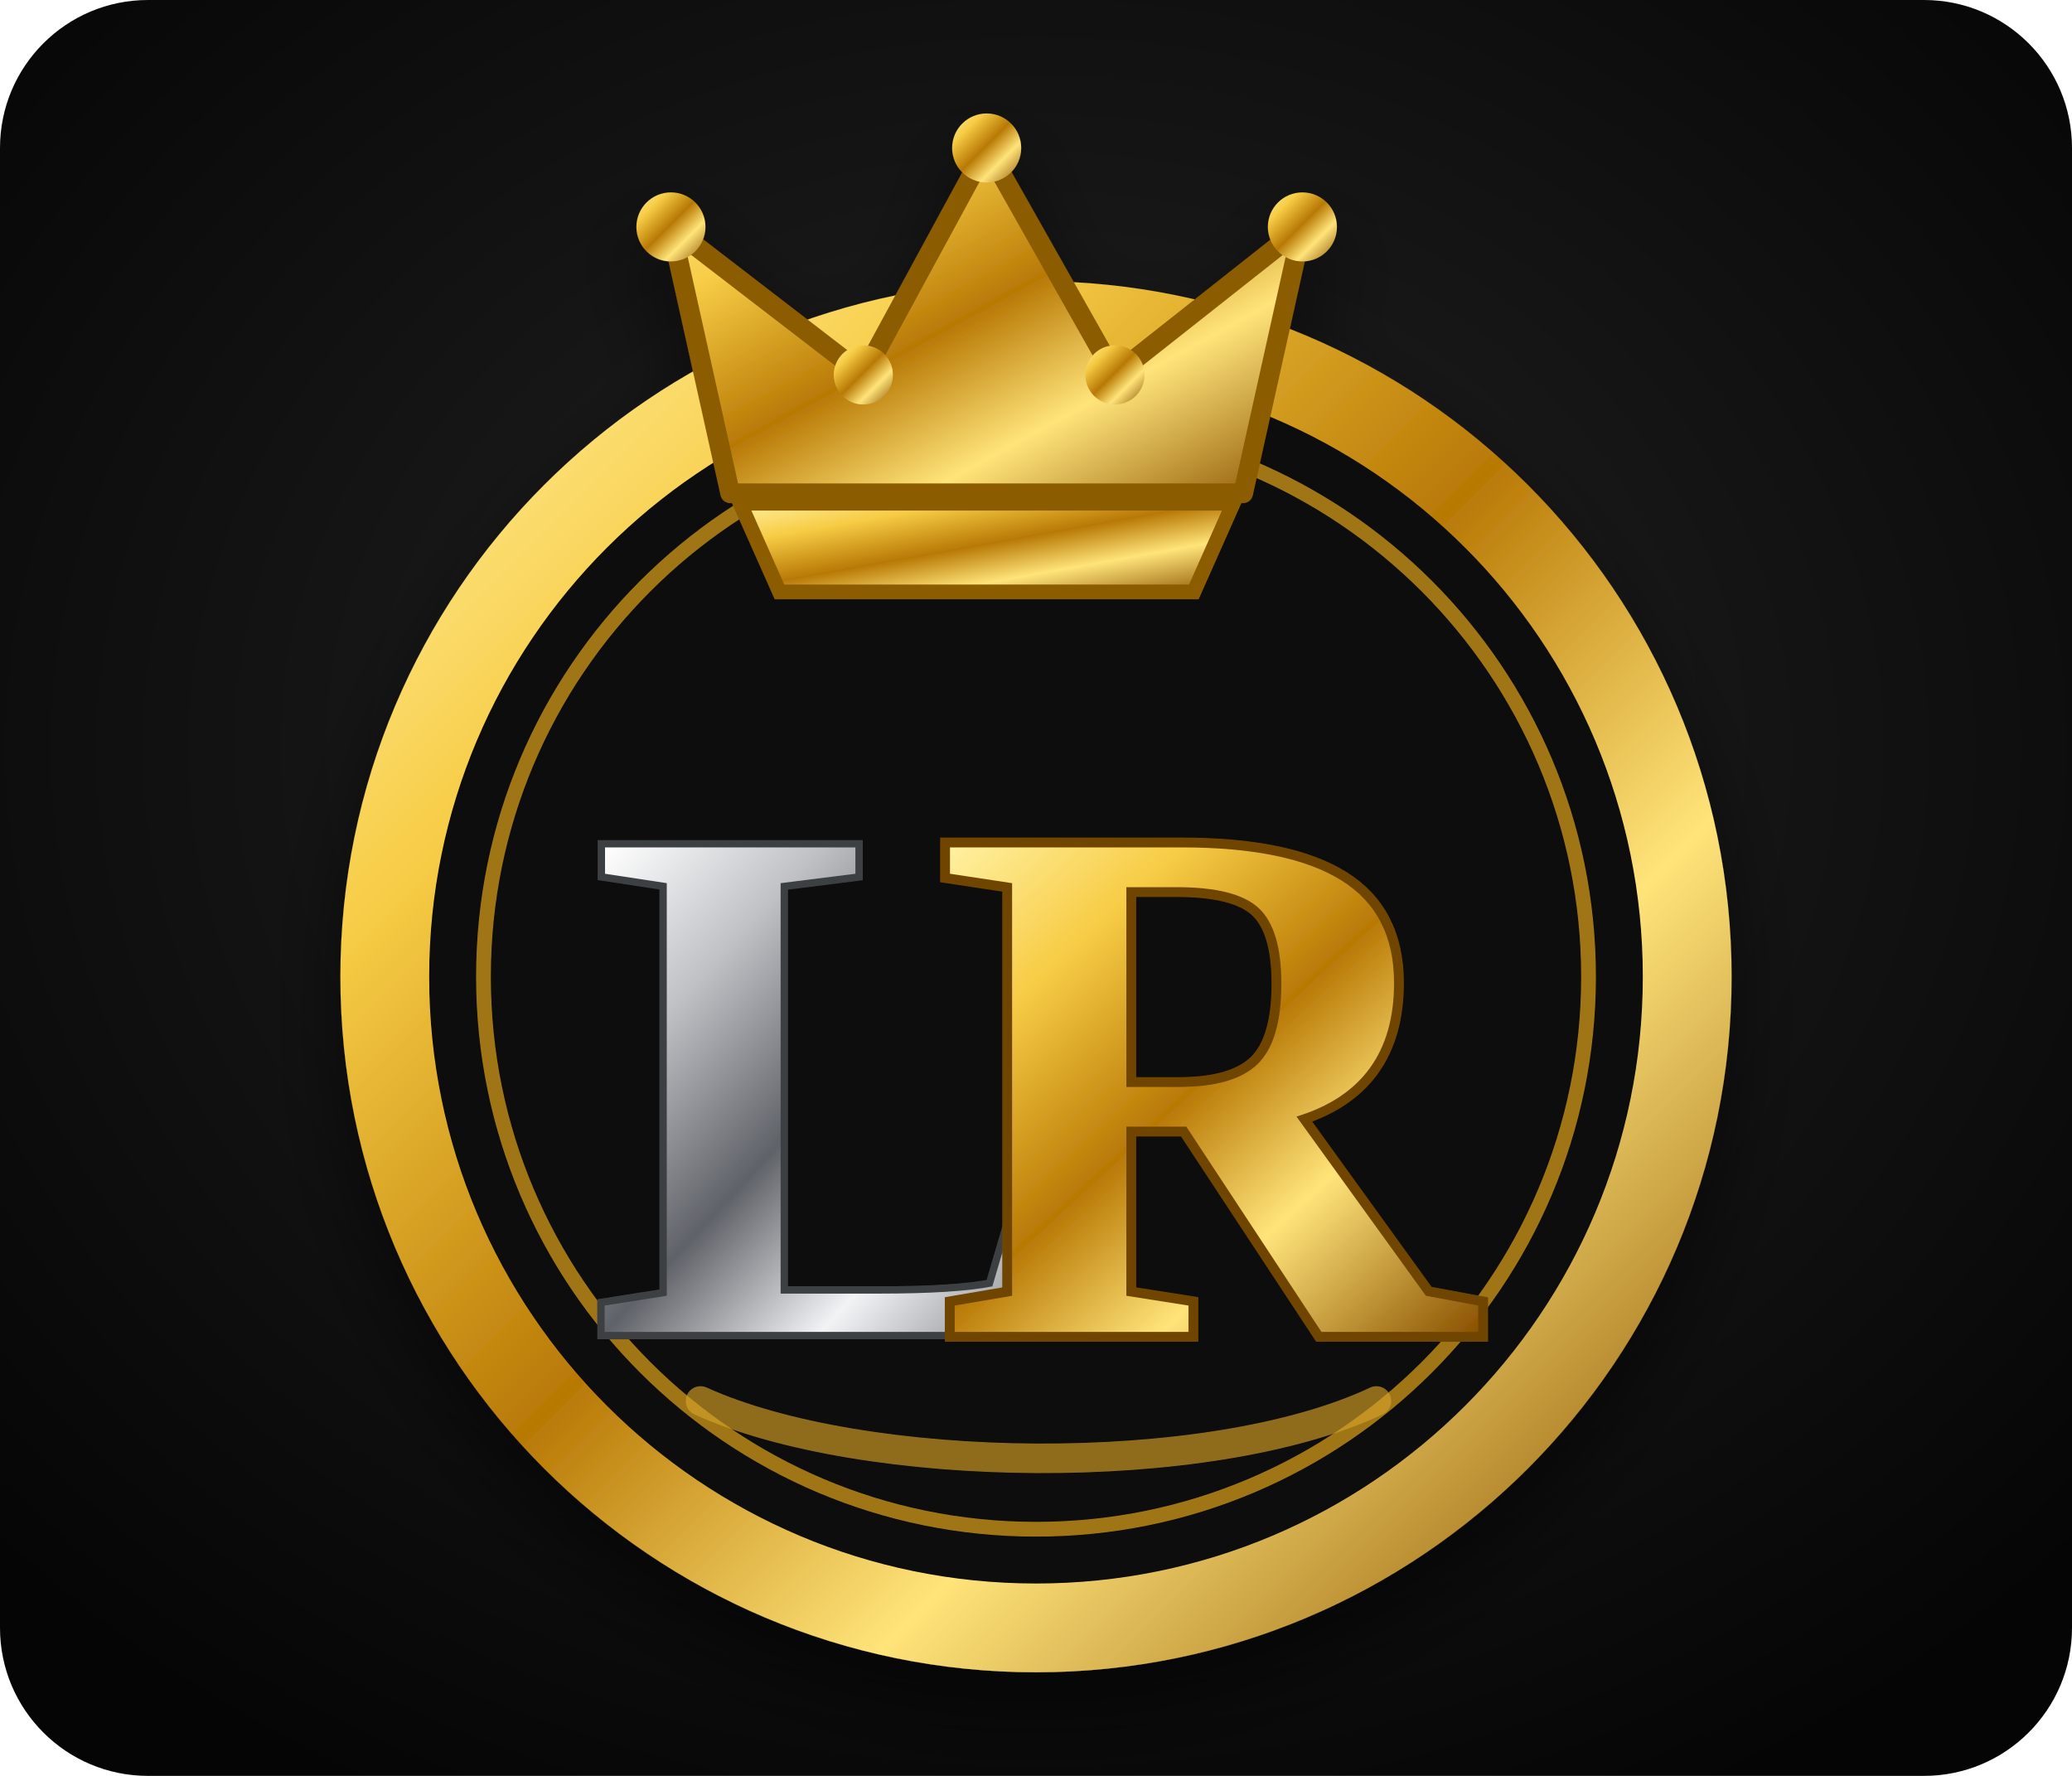
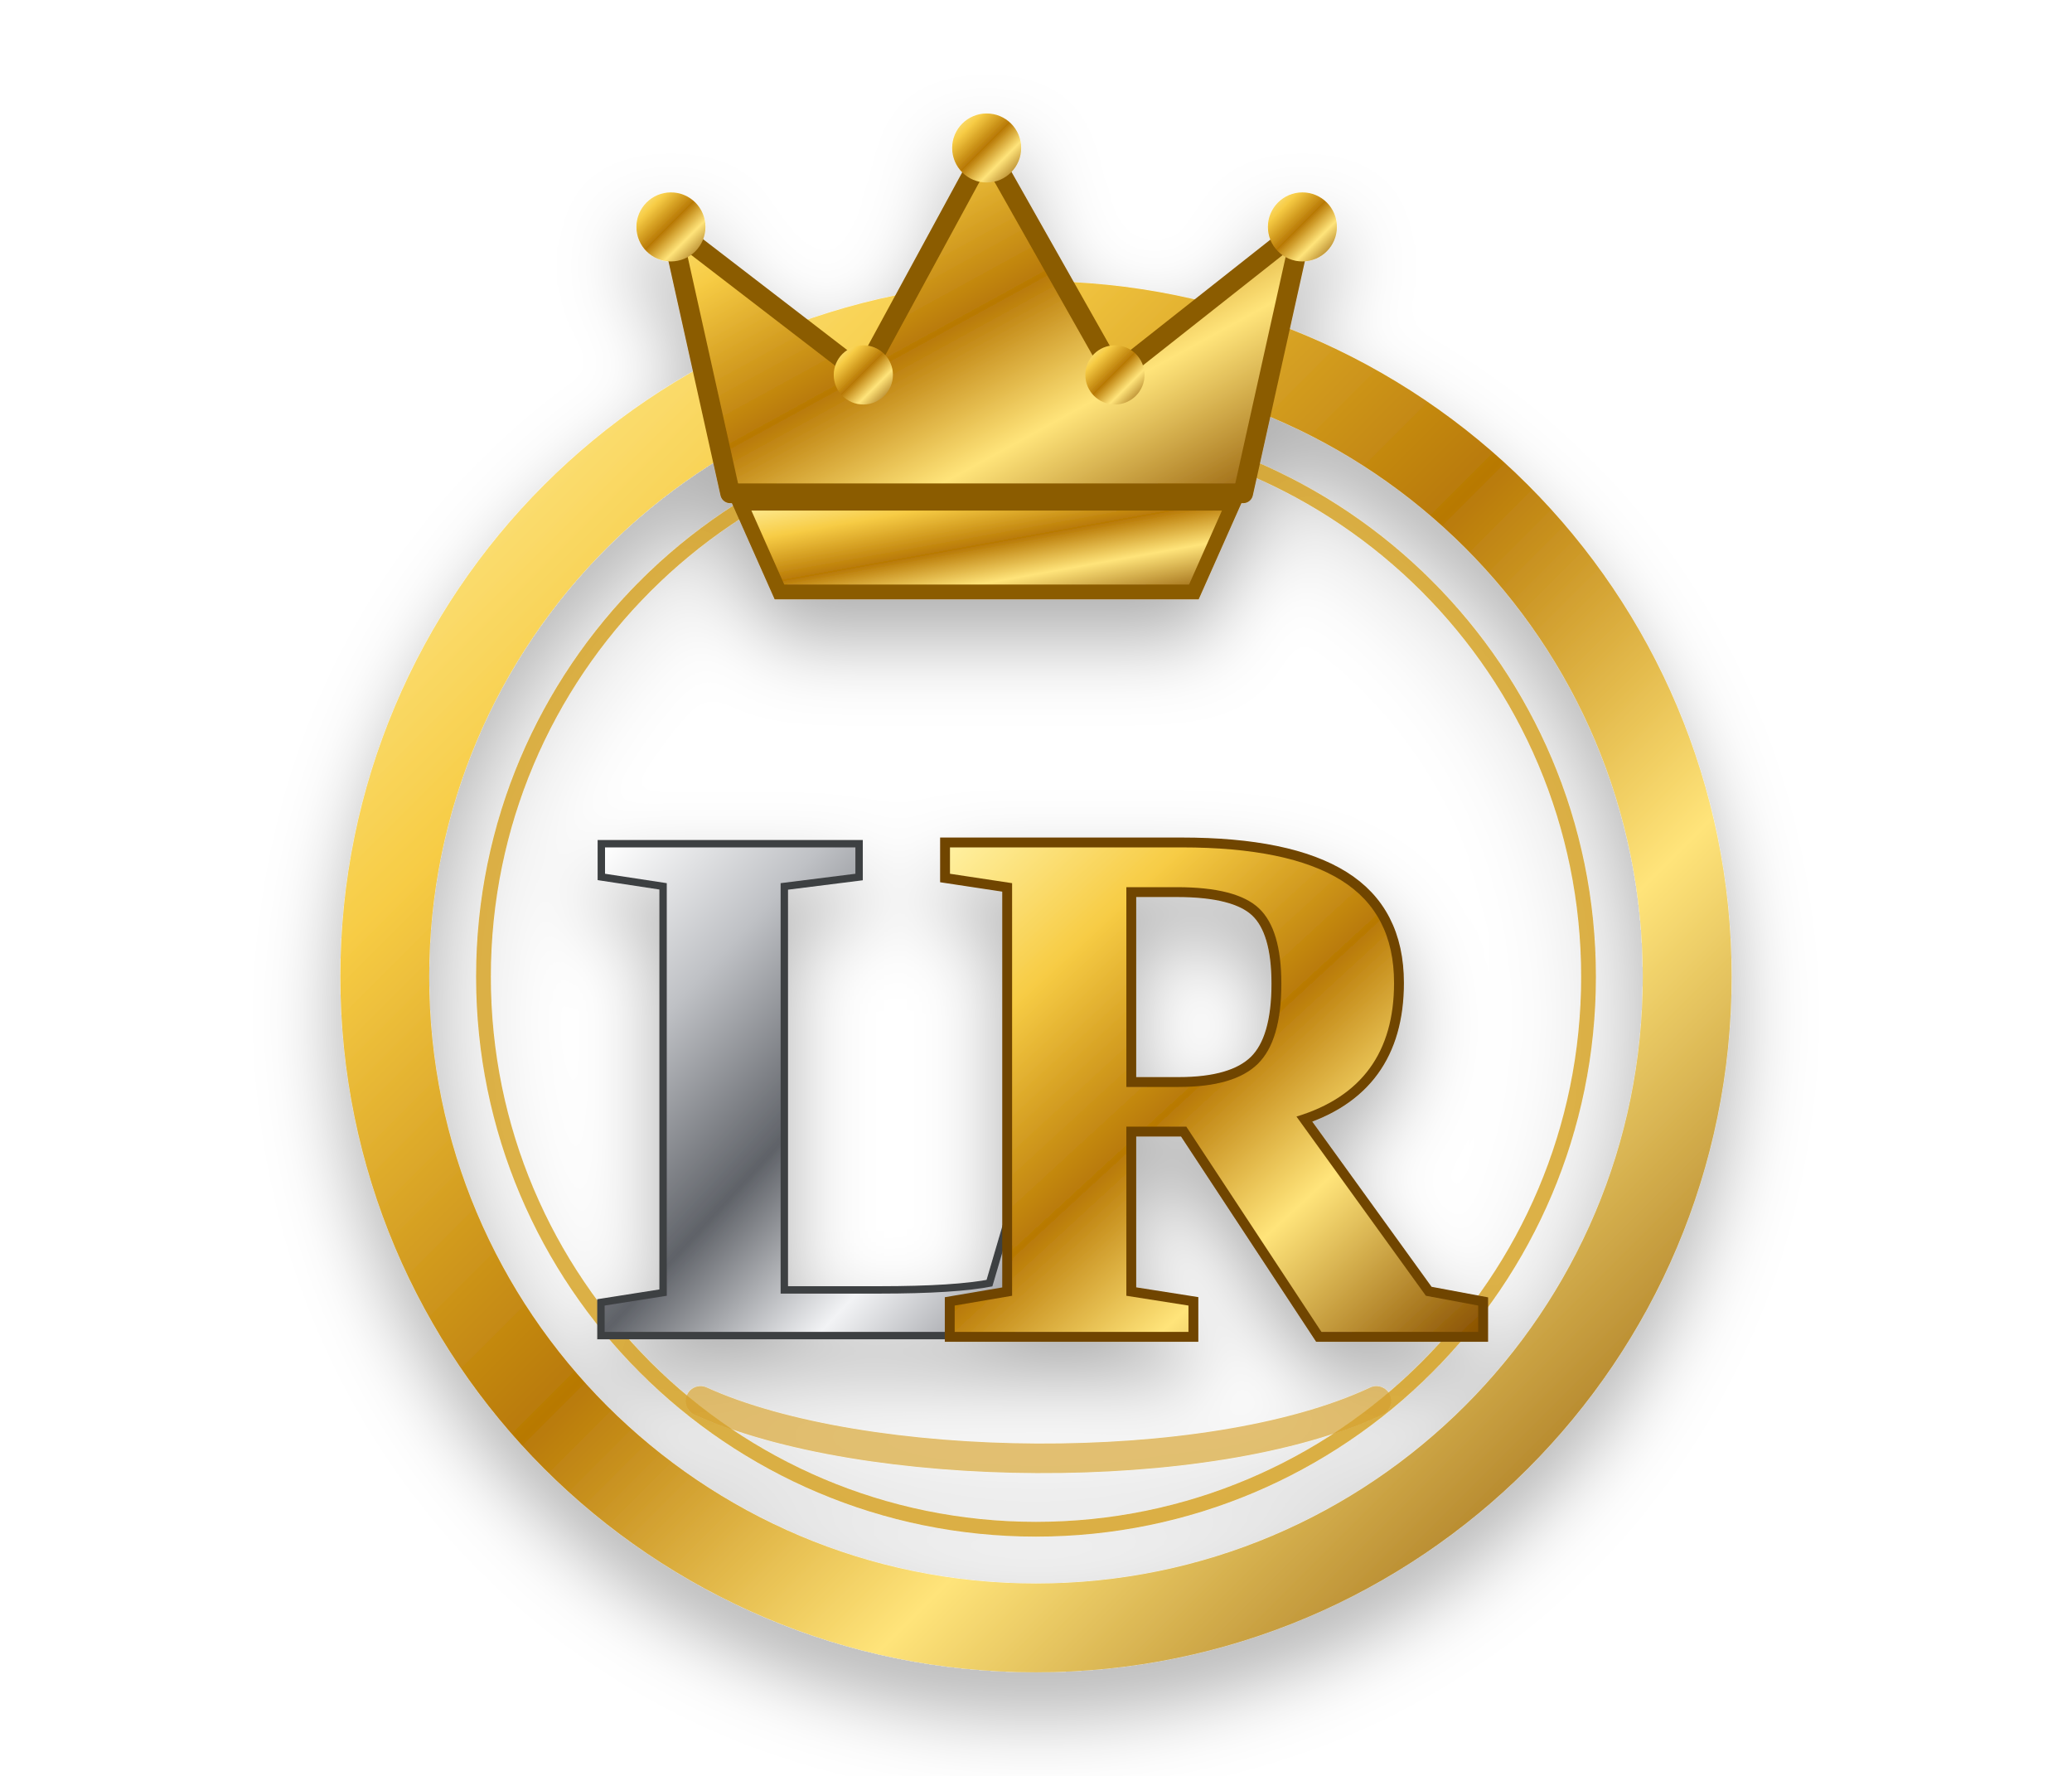
<svg xmlns="http://www.w3.org/2000/svg" viewBox="0 0 420 360" role="img" aria-labelledby="t d">
  <defs>
-     <radialGradient id="bg" cx="50%" cy="42%" r="68%">
-       <stop offset="0" stop-color="#242424" />
-       <stop offset="1" stop-color="#050505" />
-     </radialGradient>
    <linearGradient id="gold" x1="0" y1="0" x2="1" y2="1">
      <stop offset="0" stop-color="#fff0a0" />
      <stop offset=".22" stop-color="#f7cc45" />
      <stop offset=".48" stop-color="#b87905" />
      <stop offset=".7" stop-color="#ffe47a" />
      <stop offset="1" stop-color="#8a5200" />
    </linearGradient>
    <linearGradient id="silver" x1="0" y1="0" x2="1" y2="1">
      <stop offset="0" stop-color="#ffffff" />
      <stop offset=".24" stop-color="#bfc1c5" />
      <stop offset=".5" stop-color="#5f6268" />
      <stop offset=".74" stop-color="#f2f3f5" />
      <stop offset="1" stop-color="#7b7d83" />
    </linearGradient>
    <filter id="shadow" x="-30%" y="-30%" width="160%" height="160%">
-       <feDropShadow dx="0" dy="8" stdDeviation="8" flood-color="#000" flood-opacity=".55" />
+       <feDropShadow dx="0" dy="8" stdDeviation="8" flood-color="#000" flood-opacity=".32" />
    </filter>
  </defs>
-   <rect width="420" height="360" rx="30" fill="url(#bg)" />
  <g filter="url(#shadow)">
-     <circle cx="210" cy="198" r="132" fill="#090909" stroke="url(#gold)" stroke-width="18" />
+     <circle cx="210" cy="198" r="132" fill="none" stroke="url(#gold)" stroke-width="18" />
    <circle cx="210" cy="198" r="112" fill="none" stroke="#d19a19" stroke-width="3" opacity=".75" />
    <g transform="translate(126 18)">
      <path d="M22 82 10 28l39 30 25-46 26 46 38-30-12 54Z" fill="url(#gold)" stroke="#8b5b00" stroke-width="4" stroke-linejoin="round" />
      <circle cx="10" cy="28" r="7" fill="url(#gold)" />
      <circle cx="49" cy="58" r="6" fill="url(#gold)" />
      <circle cx="74" cy="12" r="7" fill="url(#gold)" />
      <circle cx="100" cy="58" r="6" fill="url(#gold)" />
      <circle cx="138" cy="28" r="7" fill="url(#gold)" />
      <path d="M24 84h100l-8 18H32Z" fill="url(#gold)" stroke="#8b5b00" stroke-width="3" />
    </g>
    <g font-family="Georgia, 'Times New Roman', serif" font-weight="900">
      <text x="120" y="270" font-size="150" fill="url(#silver)" stroke="#3e3f42" stroke-width="3" paint-order="stroke">L</text>
      <text x="190" y="270" font-size="150" fill="url(#gold)" stroke="#704500" stroke-width="4" paint-order="stroke">R</text>
    </g>
    <path d="M142 284c33 15 103 16 137 0" fill="none" stroke="#d5a12a" stroke-width="6" stroke-linecap="round" opacity=".65" />
  </g>
</svg>
